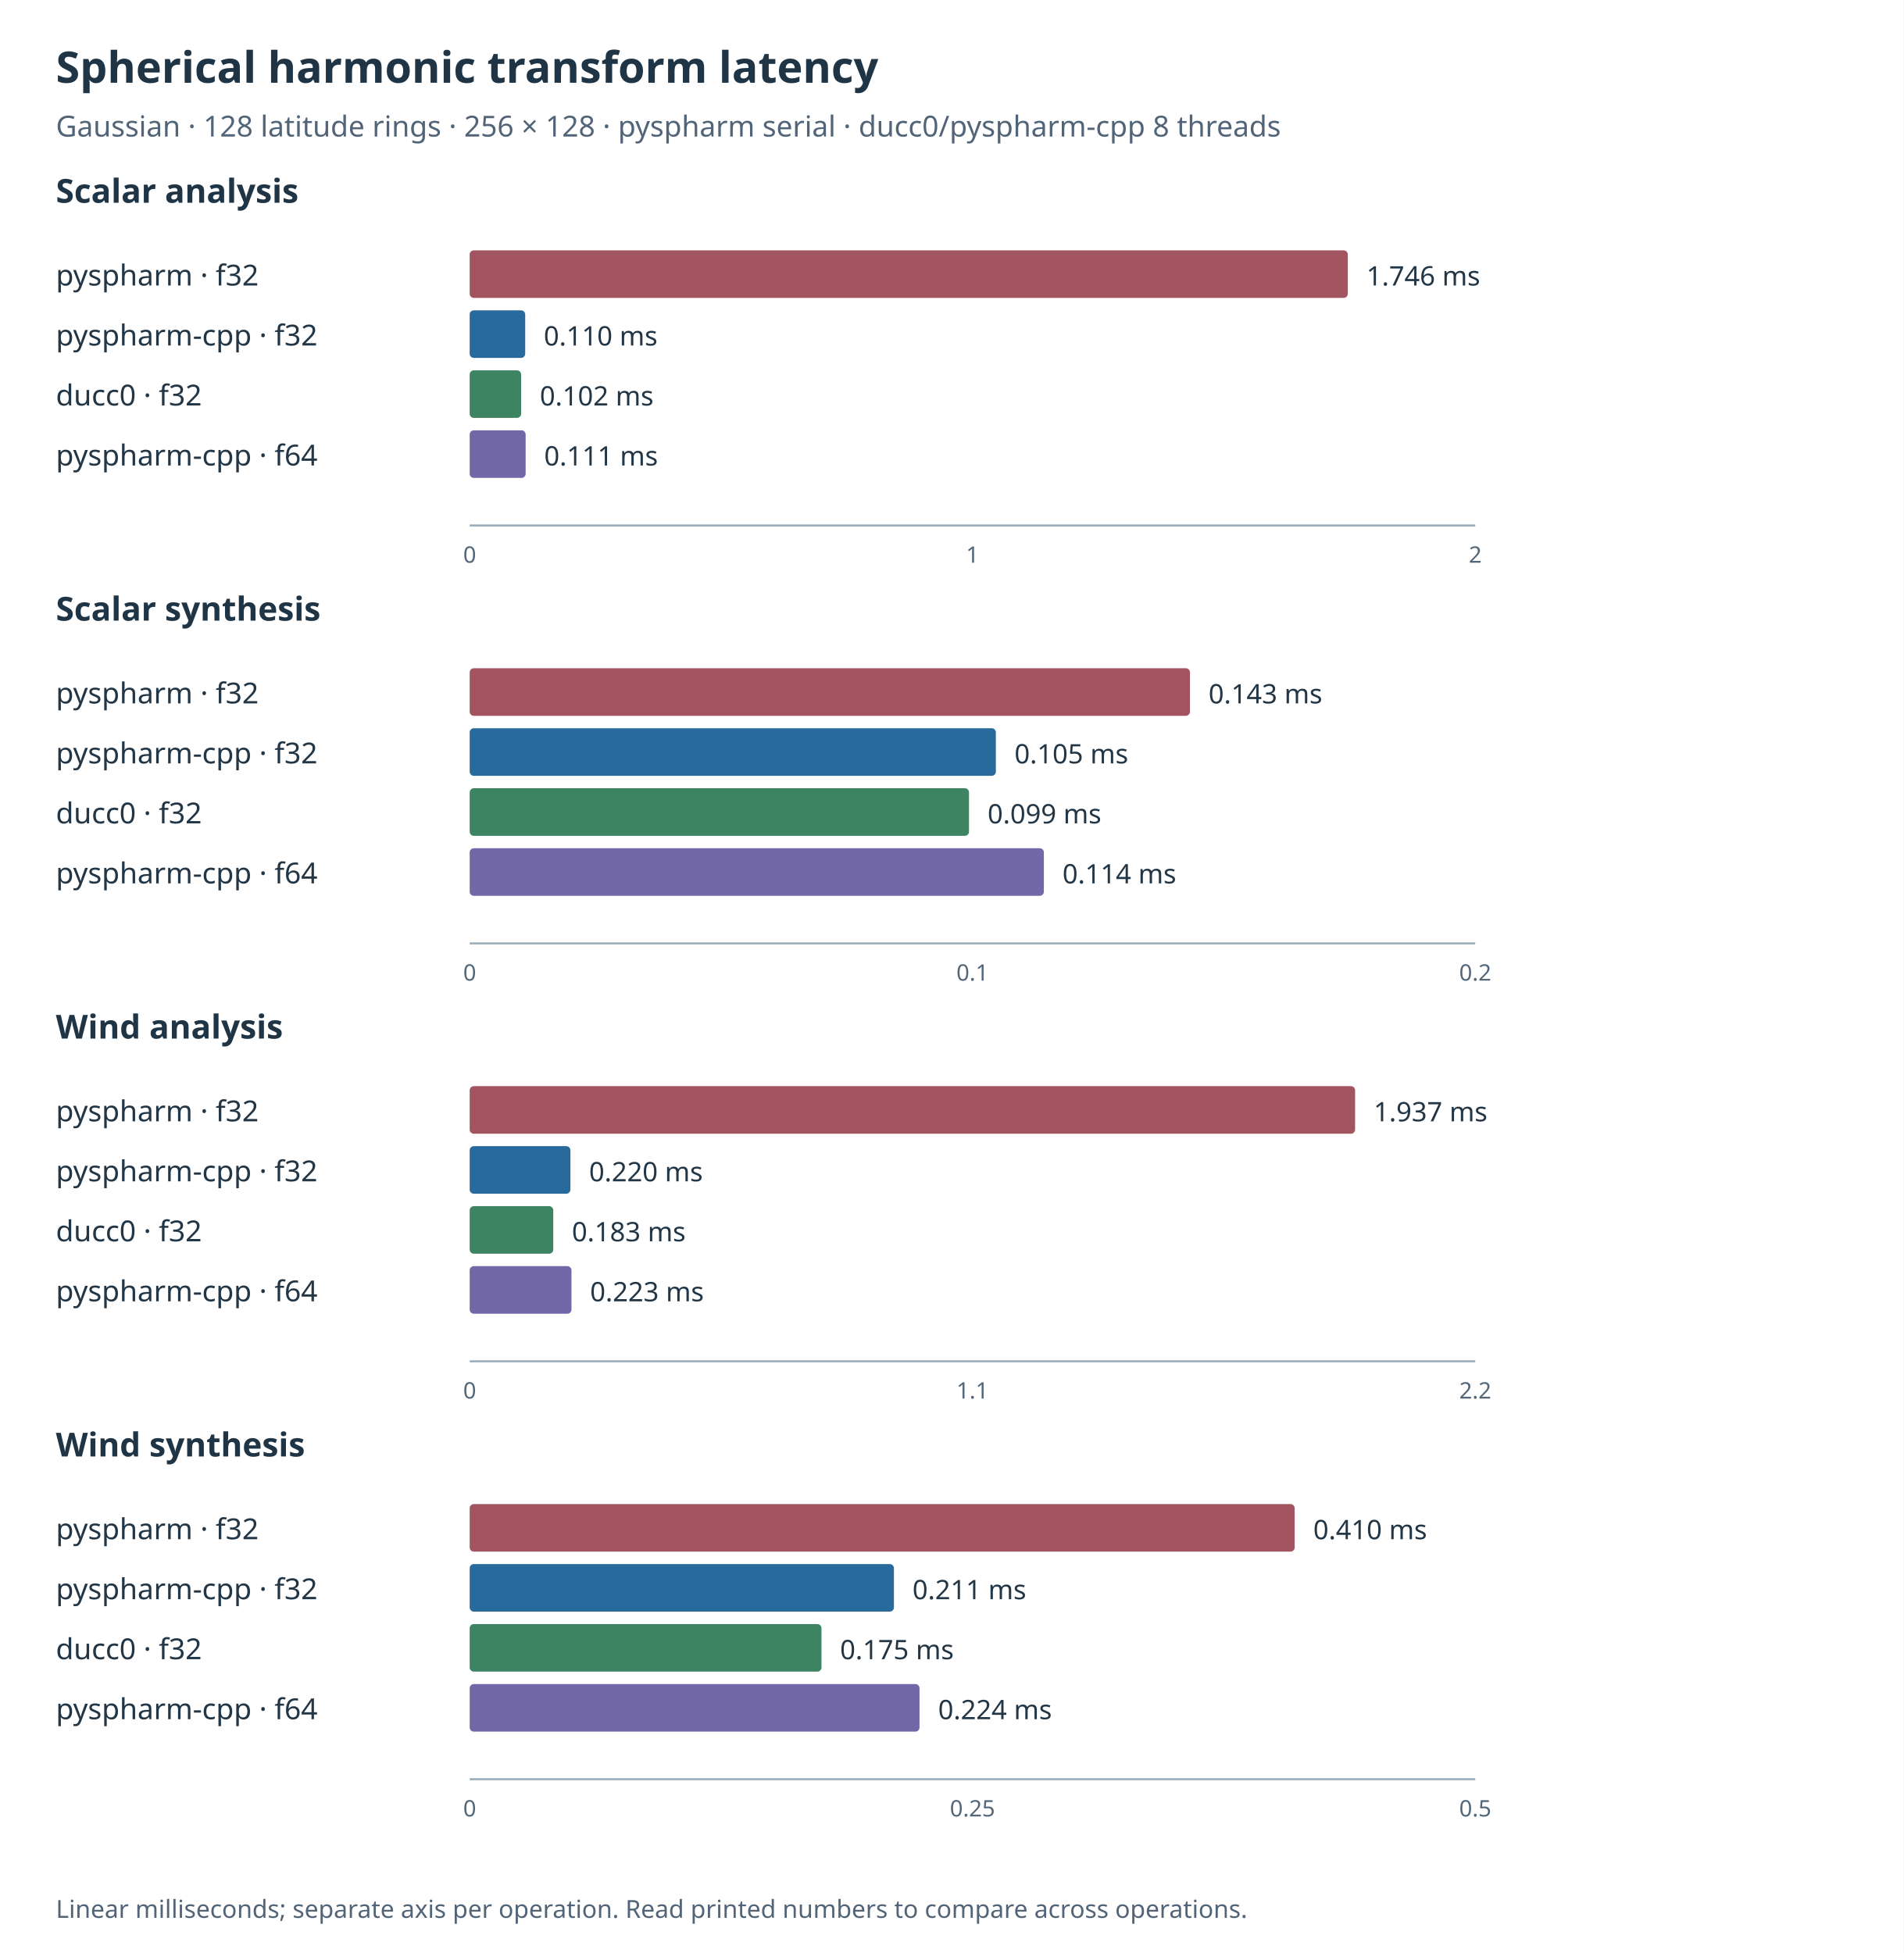
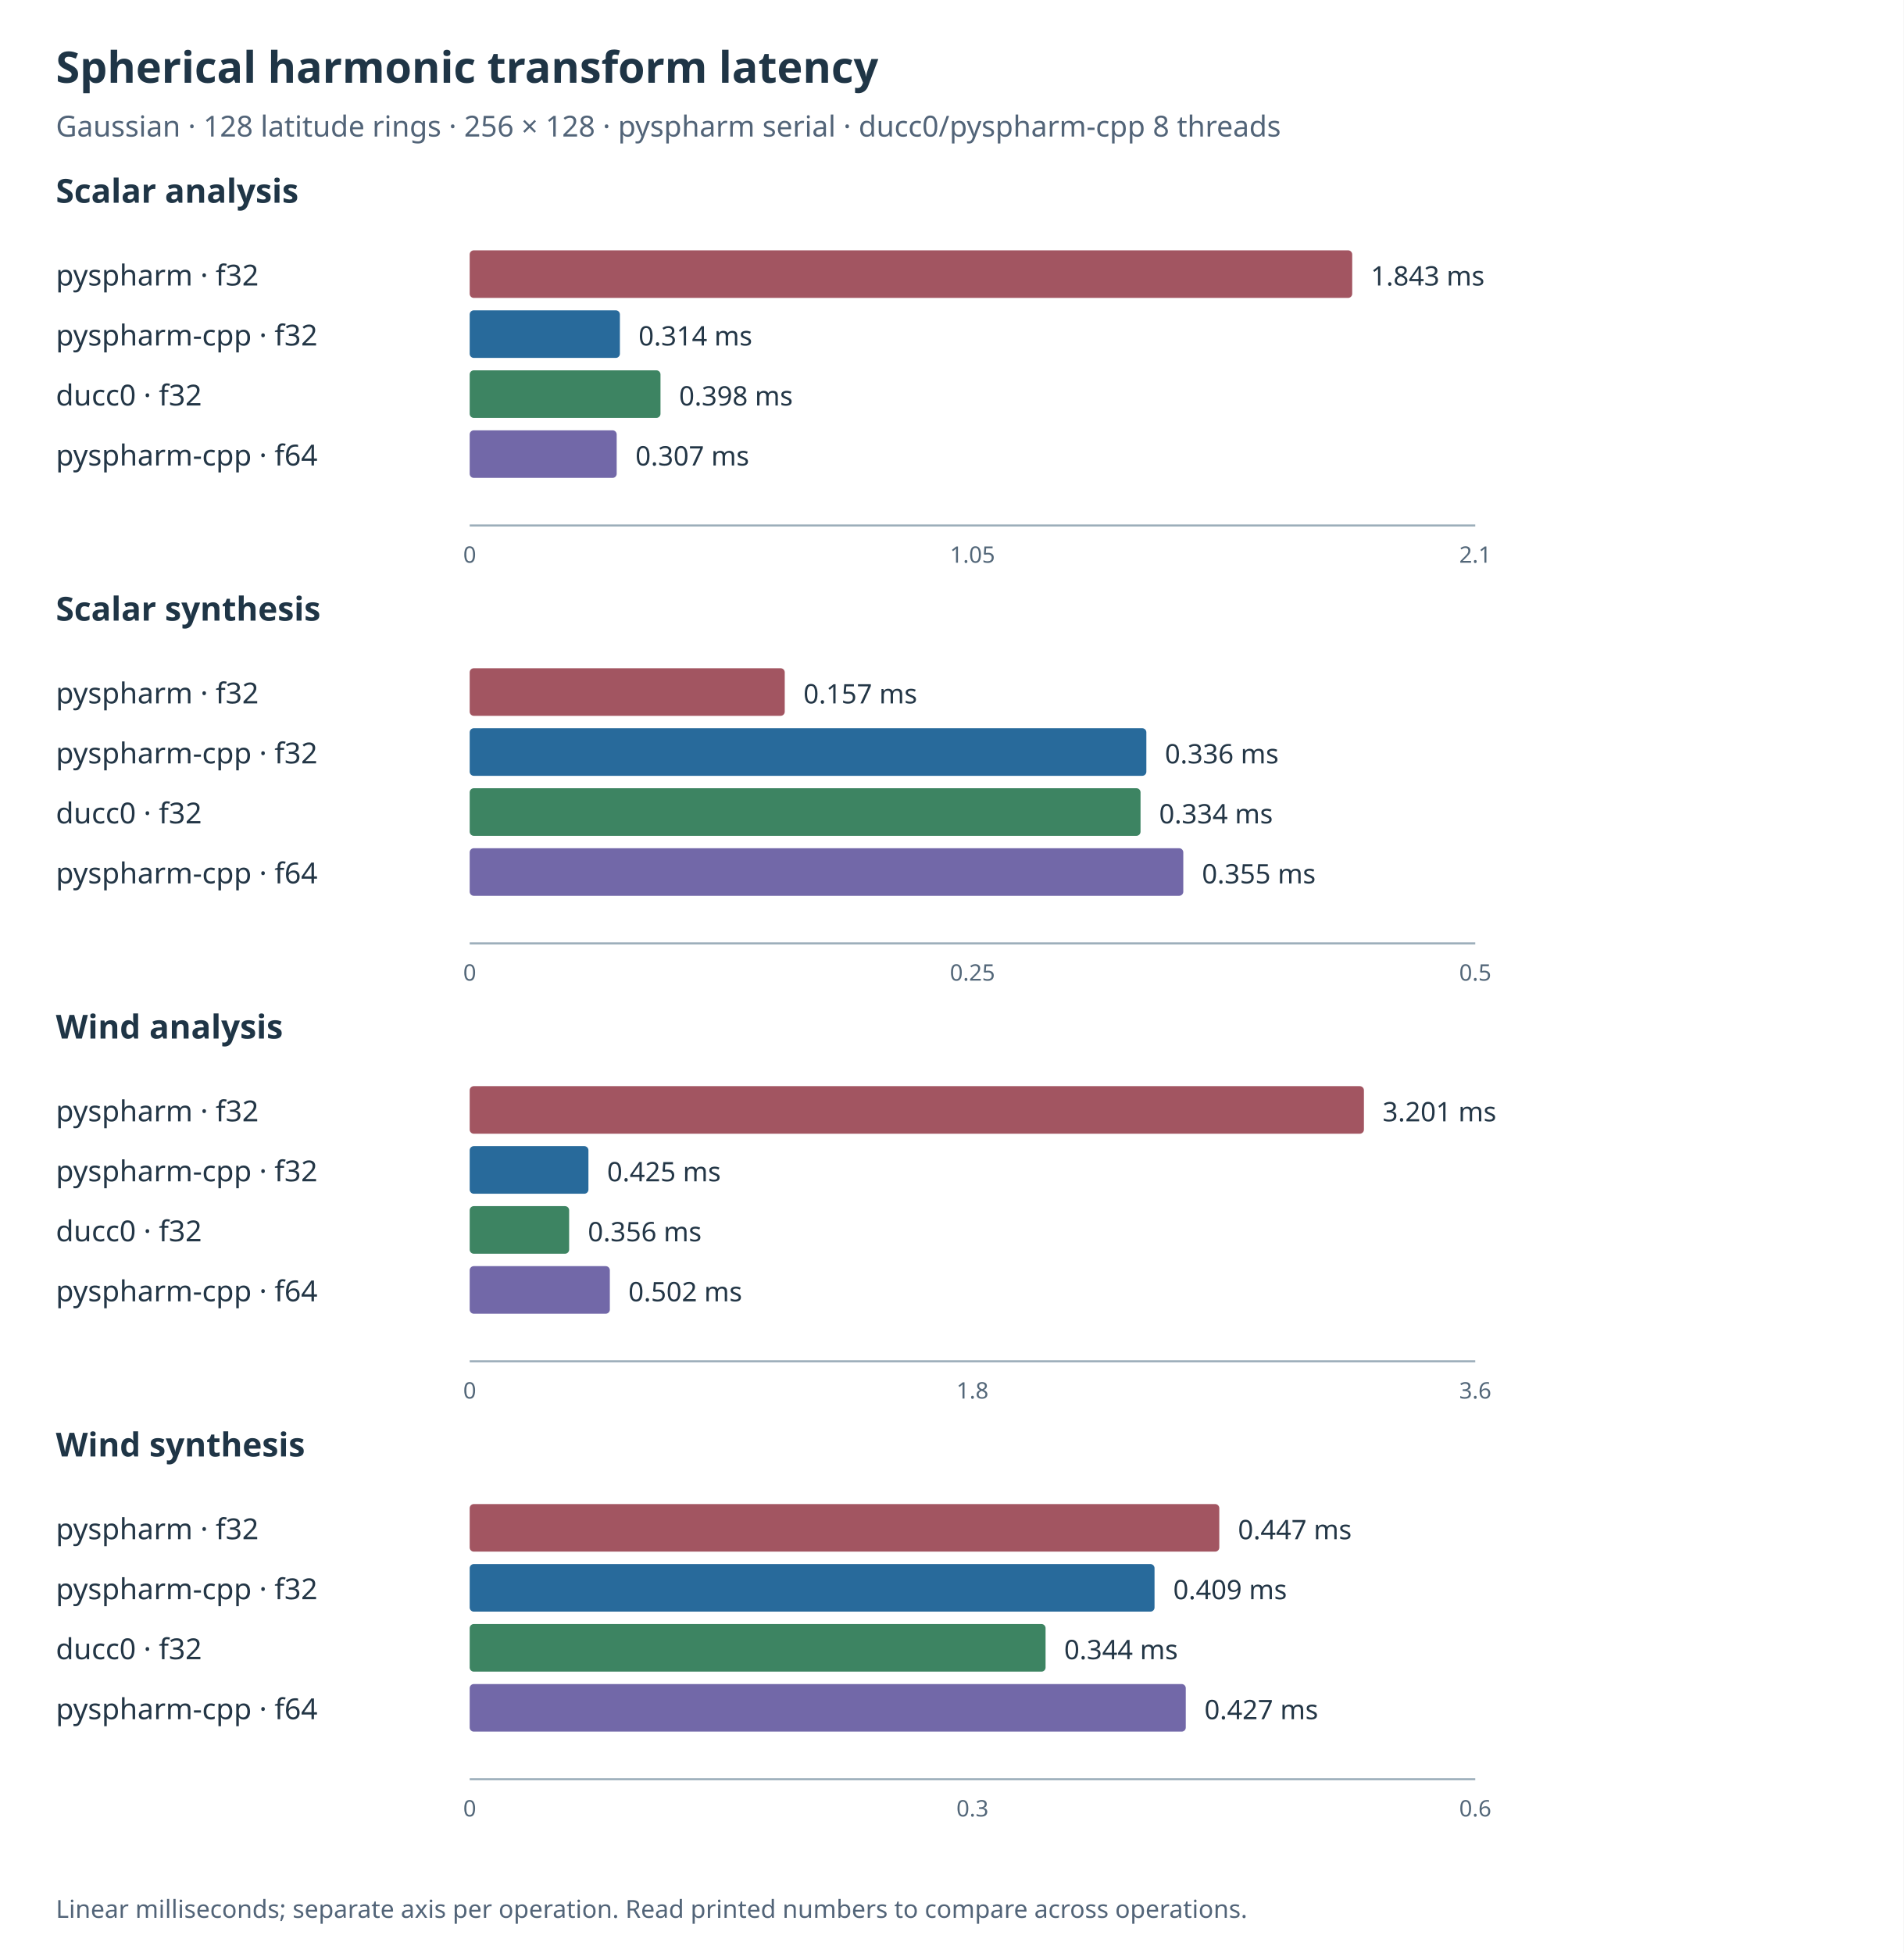
<svg xmlns="http://www.w3.org/2000/svg" width="920" height="944" viewBox="0 0 920 944" role="img" aria-labelledby="t d">
  <rect width="920" height="944" fill="white" />
  <text x="27" y="40" font-size="21" font-family="sans-serif" font-weight="600" fill="#1f3546">Spherical harmonic transform latency</text>
  <text x="27" y="66" font-size="14" font-family="sans-serif" fill="#526478">Gaussian · 128 latitude rings · 256 × 128 · pyspharm serial · ducc0/pyspharm-cpp 8 threads</text>
  <text x="27" y="98" font-size="16" font-family="sans-serif" font-weight="600" fill="#1f3546">Scalar analysis</text>
  <text x="27" y="138" font-family="sans-serif" font-size="14" fill="#233646">pyspharm · f32</text>
-   <rect x="227" y="121" width="424.39" height="23" fill="#a25561" rx="2" />
-   <text x="660.4" y="138" font-family="sans-serif" font-size="13" fill="#233646">1.746 ms</text>
+   <rect x="227" y="121" width="426.53" height="23" fill="#a25561" rx="2" />
+   <text x="662.5" y="138" font-family="sans-serif" font-size="13" fill="#233646">1.843 ms</text>
  <text x="27" y="167" font-family="sans-serif" font-size="14" fill="#233646">pyspharm-cpp · f32</text>
-   <rect x="227" y="150" width="26.83" height="23" fill="#286a9b" rx="2" />
-   <text x="262.8" y="167" font-family="sans-serif" font-size="13" fill="#233646">0.110 ms</text>
+   <rect x="227" y="150" width="72.60" height="23" fill="#286a9b" rx="2" />
+   <text x="308.6" y="167" font-family="sans-serif" font-size="13" fill="#233646">0.314 ms</text>
  <text x="27" y="196" font-family="sans-serif" font-size="14" fill="#233646">ducc0 · f32</text>
-   <rect x="227" y="179" width="24.86" height="23" fill="#3d8462" rx="2" />
-   <text x="260.9" y="196" font-family="sans-serif" font-size="13" fill="#233646">0.102 ms</text>
+   <rect x="227" y="179" width="92.22" height="23" fill="#3d8462" rx="2" />
+   <text x="328.2" y="196" font-family="sans-serif" font-size="13" fill="#233646">0.398 ms</text>
  <text x="27" y="225" font-family="sans-serif" font-size="14" fill="#233646">pyspharm-cpp · f64</text>
-   <rect x="227" y="208" width="27.05" height="23" fill="#7268a8" rx="2" />
-   <text x="263.0" y="225" font-family="sans-serif" font-size="13" fill="#233646">0.111 ms</text>
+   <rect x="227" y="208" width="71.05" height="23" fill="#7268a8" rx="2" />
+   <text x="307.1" y="225" font-family="sans-serif" font-size="13" fill="#233646">0.307 ms</text>
  <line x1="227" x2="713" y1="254" y2="254" stroke="#9caeba" />
  <text x="227.0" y="272" text-anchor="middle" font-size="11" font-family="sans-serif" fill="#536779">0</text>
-   <text x="470.0" y="272" text-anchor="middle" font-size="11" font-family="sans-serif" fill="#536779">1</text>
-   <text x="713.0" y="272" text-anchor="middle" font-size="11" font-family="sans-serif" fill="#536779">2</text>
+   <text x="470.0" y="272" text-anchor="middle" font-size="11" font-family="sans-serif" fill="#536779">1.05</text>
+   <text x="713.0" y="272" text-anchor="middle" font-size="11" font-family="sans-serif" fill="#536779">2.1</text>
  <text x="27" y="300" font-size="16" font-family="sans-serif" font-weight="600" fill="#1f3546">Scalar synthesis</text>
  <text x="27" y="340" font-family="sans-serif" font-size="14" fill="#233646">pyspharm · f32</text>
-   <rect x="227" y="323" width="348.12" height="23" fill="#a25561" rx="2" />
-   <text x="584.1" y="340" font-family="sans-serif" font-size="13" fill="#233646">0.143 ms</text>
+   <rect x="227" y="323" width="152.27" height="23" fill="#a25561" rx="2" />
+   <text x="388.3" y="340" font-family="sans-serif" font-size="13" fill="#233646">0.157 ms</text>
  <text x="27" y="369" font-family="sans-serif" font-size="14" fill="#233646">pyspharm-cpp · f32</text>
-   <rect x="227" y="352" width="254.30" height="23" fill="#286a9b" rx="2" />
-   <text x="490.3" y="369" font-family="sans-serif" font-size="13" fill="#233646">0.105 ms</text>
+   <rect x="227" y="352" width="327.04" height="23" fill="#286a9b" rx="2" />
+   <text x="563.0" y="369" font-family="sans-serif" font-size="13" fill="#233646">0.336 ms</text>
  <text x="27" y="398" font-family="sans-serif" font-size="14" fill="#233646">ducc0 · f32</text>
-   <rect x="227" y="381" width="241.32" height="23" fill="#3d8462" rx="2" />
-   <text x="477.3" y="398" font-family="sans-serif" font-size="13" fill="#233646">0.099 ms</text>
+   <rect x="227" y="381" width="324.23" height="23" fill="#3d8462" rx="2" />
+   <text x="560.2" y="398" font-family="sans-serif" font-size="13" fill="#233646">0.334 ms</text>
  <text x="27" y="427" font-family="sans-serif" font-size="14" fill="#233646">pyspharm-cpp · f64</text>
-   <rect x="227" y="410" width="277.50" height="23" fill="#7268a8" rx="2" />
-   <text x="513.5" y="427" font-family="sans-serif" font-size="13" fill="#233646">0.114 ms</text>
+   <rect x="227" y="410" width="344.89" height="23" fill="#7268a8" rx="2" />
+   <text x="580.9" y="427" font-family="sans-serif" font-size="13" fill="#233646">0.355 ms</text>
  <line x1="227" x2="713" y1="456" y2="456" stroke="#9caeba" />
  <text x="227.0" y="474" text-anchor="middle" font-size="11" font-family="sans-serif" fill="#536779">0</text>
-   <text x="470.0" y="474" text-anchor="middle" font-size="11" font-family="sans-serif" fill="#536779">0.1</text>
-   <text x="713.0" y="474" text-anchor="middle" font-size="11" font-family="sans-serif" fill="#536779">0.2</text>
+   <text x="470.0" y="474" text-anchor="middle" font-size="11" font-family="sans-serif" fill="#536779">0.25</text>
+   <text x="713.0" y="474" text-anchor="middle" font-size="11" font-family="sans-serif" fill="#536779">0.5</text>
  <text x="27" y="502" font-size="16" font-family="sans-serif" font-weight="600" fill="#1f3546">Wind analysis</text>
  <text x="27" y="542" font-family="sans-serif" font-size="14" fill="#233646">pyspharm · f32</text>
-   <rect x="227" y="525" width="427.93" height="23" fill="#a25561" rx="2" />
-   <text x="663.9" y="542" font-family="sans-serif" font-size="13" fill="#233646">1.937 ms</text>
+   <rect x="227" y="525" width="432.19" height="23" fill="#a25561" rx="2" />
+   <text x="668.2" y="542" font-family="sans-serif" font-size="13" fill="#233646">3.201 ms</text>
  <text x="27" y="571" font-family="sans-serif" font-size="14" fill="#233646">pyspharm-cpp · f32</text>
-   <rect x="227" y="554" width="48.68" height="23" fill="#286a9b" rx="2" />
-   <text x="284.7" y="571" font-family="sans-serif" font-size="13" fill="#233646">0.220 ms</text>
+   <rect x="227" y="554" width="57.39" height="23" fill="#286a9b" rx="2" />
+   <text x="293.4" y="571" font-family="sans-serif" font-size="13" fill="#233646">0.425 ms</text>
  <text x="27" y="600" font-family="sans-serif" font-size="14" fill="#233646">ducc0 · f32</text>
-   <rect x="227" y="583" width="40.40" height="23" fill="#3d8462" rx="2" />
-   <text x="276.4" y="600" font-family="sans-serif" font-size="13" fill="#233646">0.183 ms</text>
+   <rect x="227" y="583" width="48.07" height="23" fill="#3d8462" rx="2" />
+   <text x="284.1" y="600" font-family="sans-serif" font-size="13" fill="#233646">0.356 ms</text>
  <text x="27" y="629" font-family="sans-serif" font-size="14" fill="#233646">pyspharm-cpp · f64</text>
-   <rect x="227" y="612" width="49.19" height="23" fill="#7268a8" rx="2" />
-   <text x="285.2" y="629" font-family="sans-serif" font-size="13" fill="#233646">0.223 ms</text>
+   <rect x="227" y="612" width="67.74" height="23" fill="#7268a8" rx="2" />
+   <text x="303.7" y="629" font-family="sans-serif" font-size="13" fill="#233646">0.502 ms</text>
  <line x1="227" x2="713" y1="658" y2="658" stroke="#9caeba" />
  <text x="227.0" y="676" text-anchor="middle" font-size="11" font-family="sans-serif" fill="#536779">0</text>
-   <text x="470.0" y="676" text-anchor="middle" font-size="11" font-family="sans-serif" fill="#536779">1.1</text>
-   <text x="713.0" y="676" text-anchor="middle" font-size="11" font-family="sans-serif" fill="#536779">2.2</text>
+   <text x="470.0" y="676" text-anchor="middle" font-size="11" font-family="sans-serif" fill="#536779">1.8</text>
+   <text x="713.0" y="676" text-anchor="middle" font-size="11" font-family="sans-serif" fill="#536779">3.6</text>
  <text x="27" y="704" font-size="16" font-family="sans-serif" font-weight="600" fill="#1f3546">Wind synthesis</text>
  <text x="27" y="744" font-family="sans-serif" font-size="14" fill="#233646">pyspharm · f32</text>
-   <rect x="227" y="727" width="398.72" height="23" fill="#a25561" rx="2" />
-   <text x="634.7" y="744" font-family="sans-serif" font-size="13" fill="#233646">0.410 ms</text>
+   <rect x="227" y="727" width="362.29" height="23" fill="#a25561" rx="2" />
+   <text x="598.3" y="744" font-family="sans-serif" font-size="13" fill="#233646">0.447 ms</text>
  <text x="27" y="773" font-family="sans-serif" font-size="14" fill="#233646">pyspharm-cpp · f32</text>
-   <rect x="227" y="756" width="205.04" height="23" fill="#286a9b" rx="2" />
-   <text x="441.0" y="773" font-family="sans-serif" font-size="13" fill="#233646">0.211 ms</text>
+   <rect x="227" y="756" width="330.99" height="23" fill="#286a9b" rx="2" />
+   <text x="567.0" y="773" font-family="sans-serif" font-size="13" fill="#233646">0.409 ms</text>
  <text x="27" y="802" font-family="sans-serif" font-size="14" fill="#233646">ducc0 · f32</text>
-   <rect x="227" y="785" width="170.02" height="23" fill="#3d8462" rx="2" />
-   <text x="406.0" y="802" font-family="sans-serif" font-size="13" fill="#233646">0.175 ms</text>
+   <rect x="227" y="785" width="278.33" height="23" fill="#3d8462" rx="2" />
+   <text x="514.3" y="802" font-family="sans-serif" font-size="13" fill="#233646">0.344 ms</text>
  <text x="27" y="831" font-family="sans-serif" font-size="14" fill="#233646">pyspharm-cpp · f64</text>
-   <rect x="227" y="814" width="217.40" height="23" fill="#7268a8" rx="2" />
-   <text x="453.4" y="831" font-family="sans-serif" font-size="13" fill="#233646">0.224 ms</text>
+   <rect x="227" y="814" width="346.09" height="23" fill="#7268a8" rx="2" />
+   <text x="582.1" y="831" font-family="sans-serif" font-size="13" fill="#233646">0.427 ms</text>
  <line x1="227" x2="713" y1="860" y2="860" stroke="#9caeba" />
  <text x="227.0" y="878" text-anchor="middle" font-size="11" font-family="sans-serif" fill="#536779">0</text>
-   <text x="470.0" y="878" text-anchor="middle" font-size="11" font-family="sans-serif" fill="#536779">0.25</text>
-   <text x="713.0" y="878" text-anchor="middle" font-size="11" font-family="sans-serif" fill="#536779">0.5</text>
+   <text x="470.0" y="878" text-anchor="middle" font-size="11" font-family="sans-serif" fill="#536779">0.3</text>
+   <text x="713.0" y="878" text-anchor="middle" font-size="11" font-family="sans-serif" fill="#536779">0.6</text>
  <text x="27" y="927" font-size="12" font-family="sans-serif" fill="#526478">Linear milliseconds; separate axis per operation. Read printed numbers to compare across operations.</text>
</svg>
